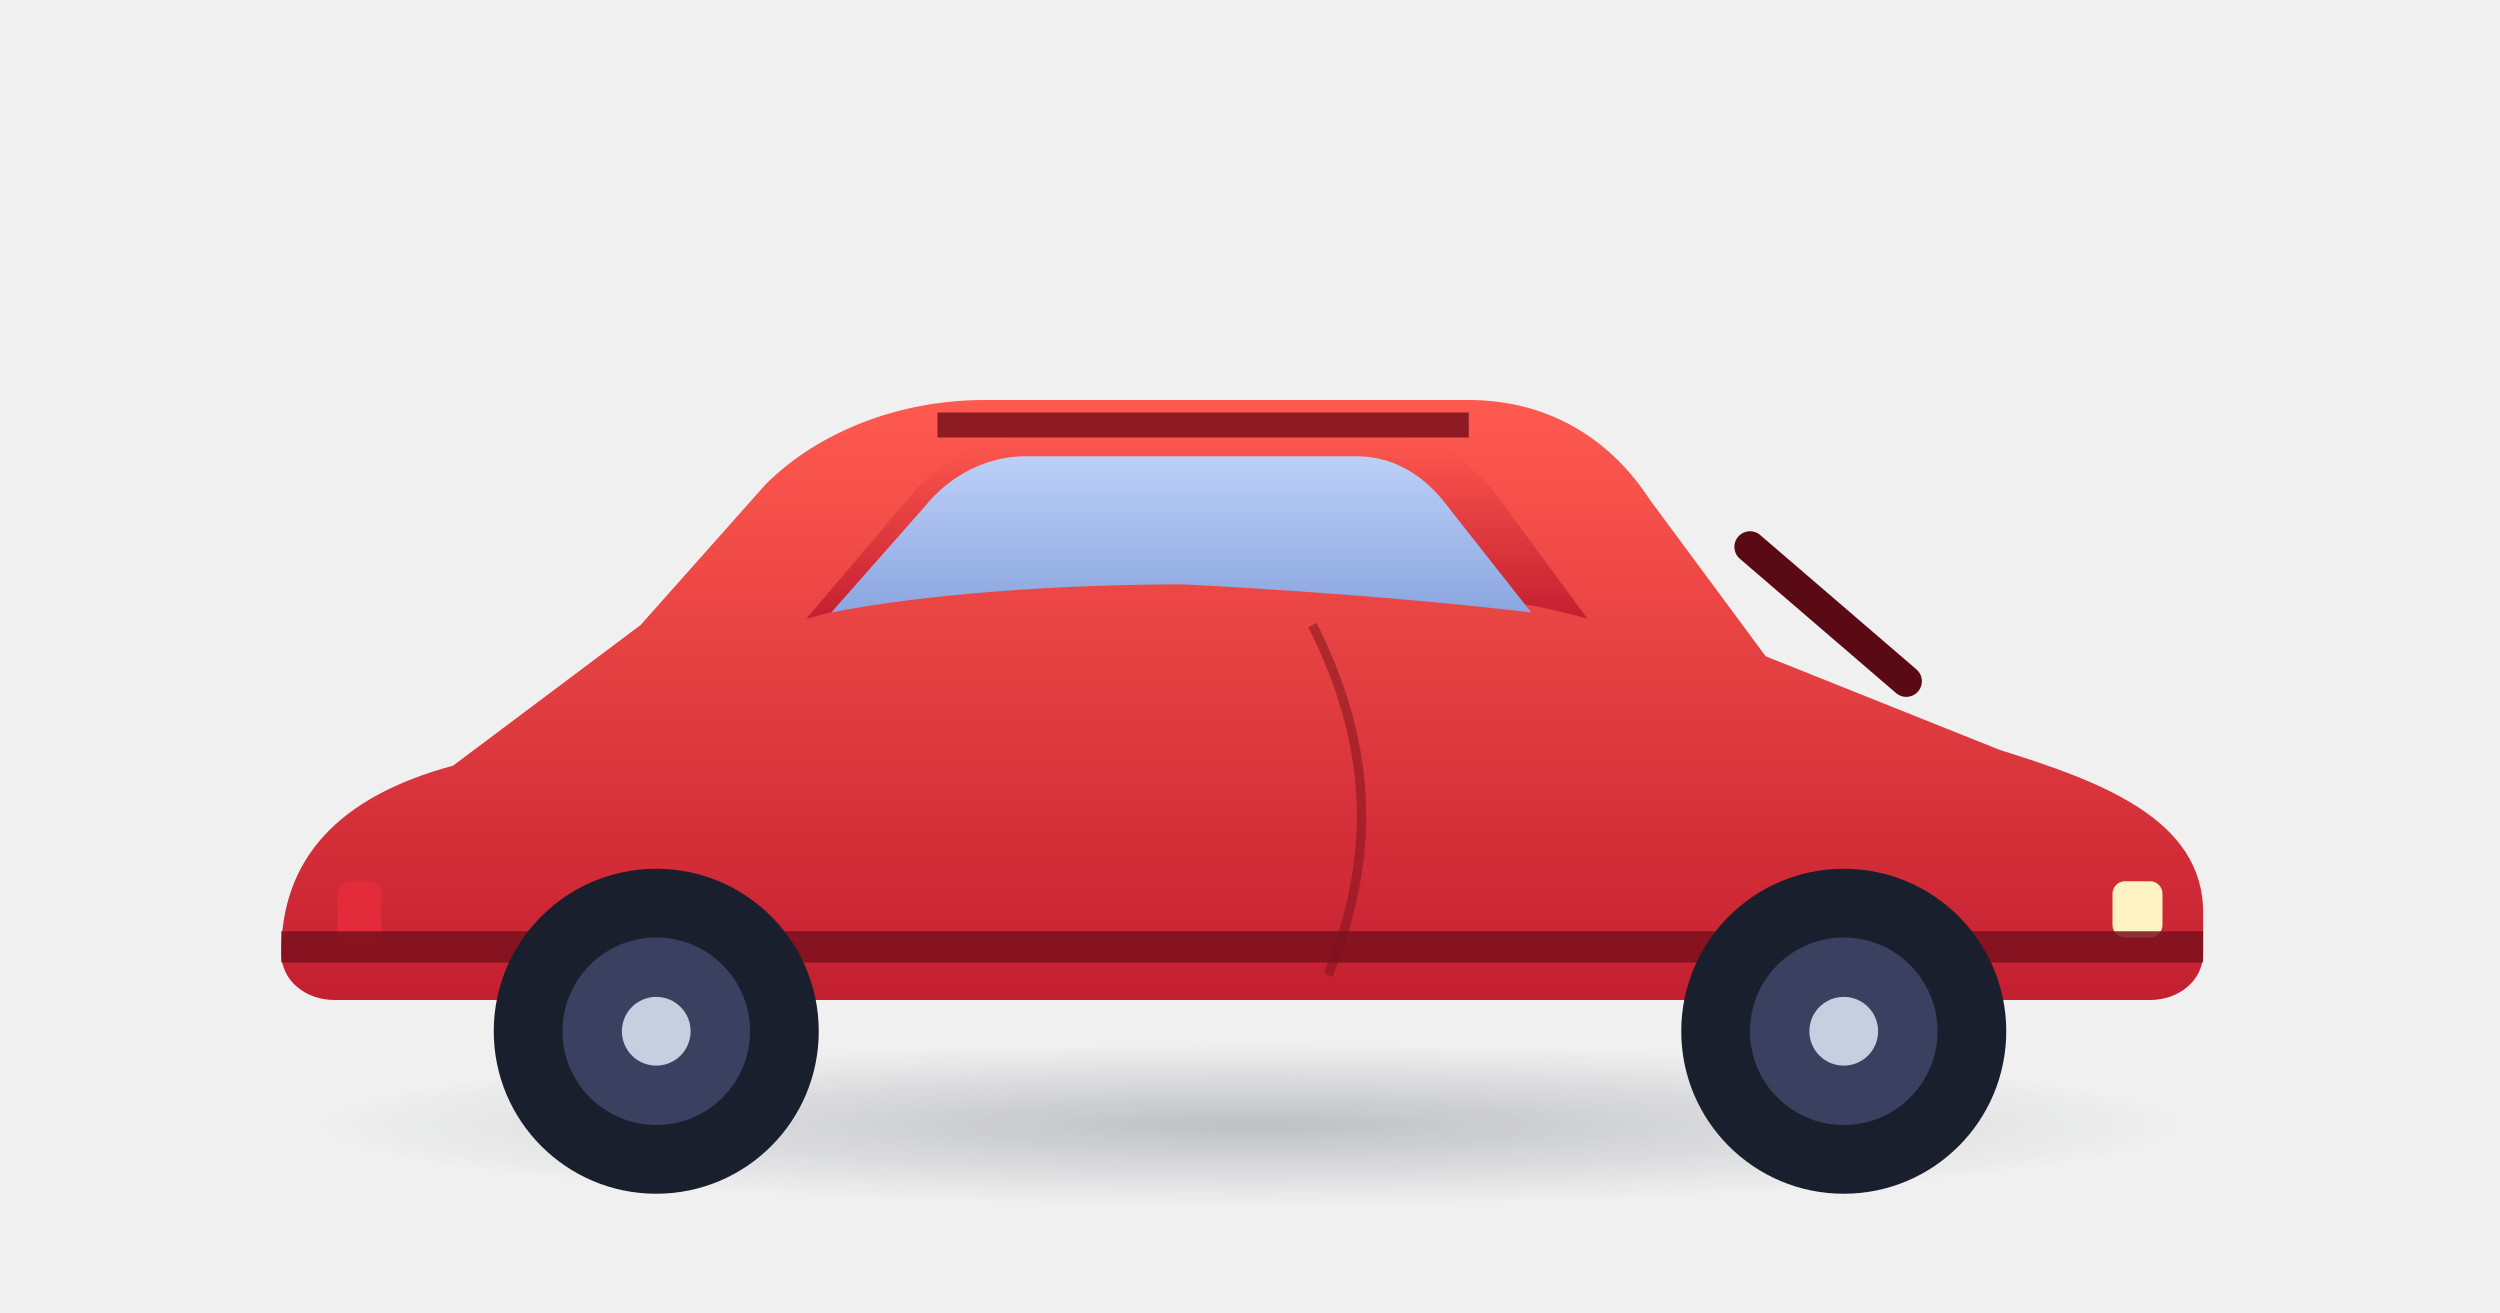
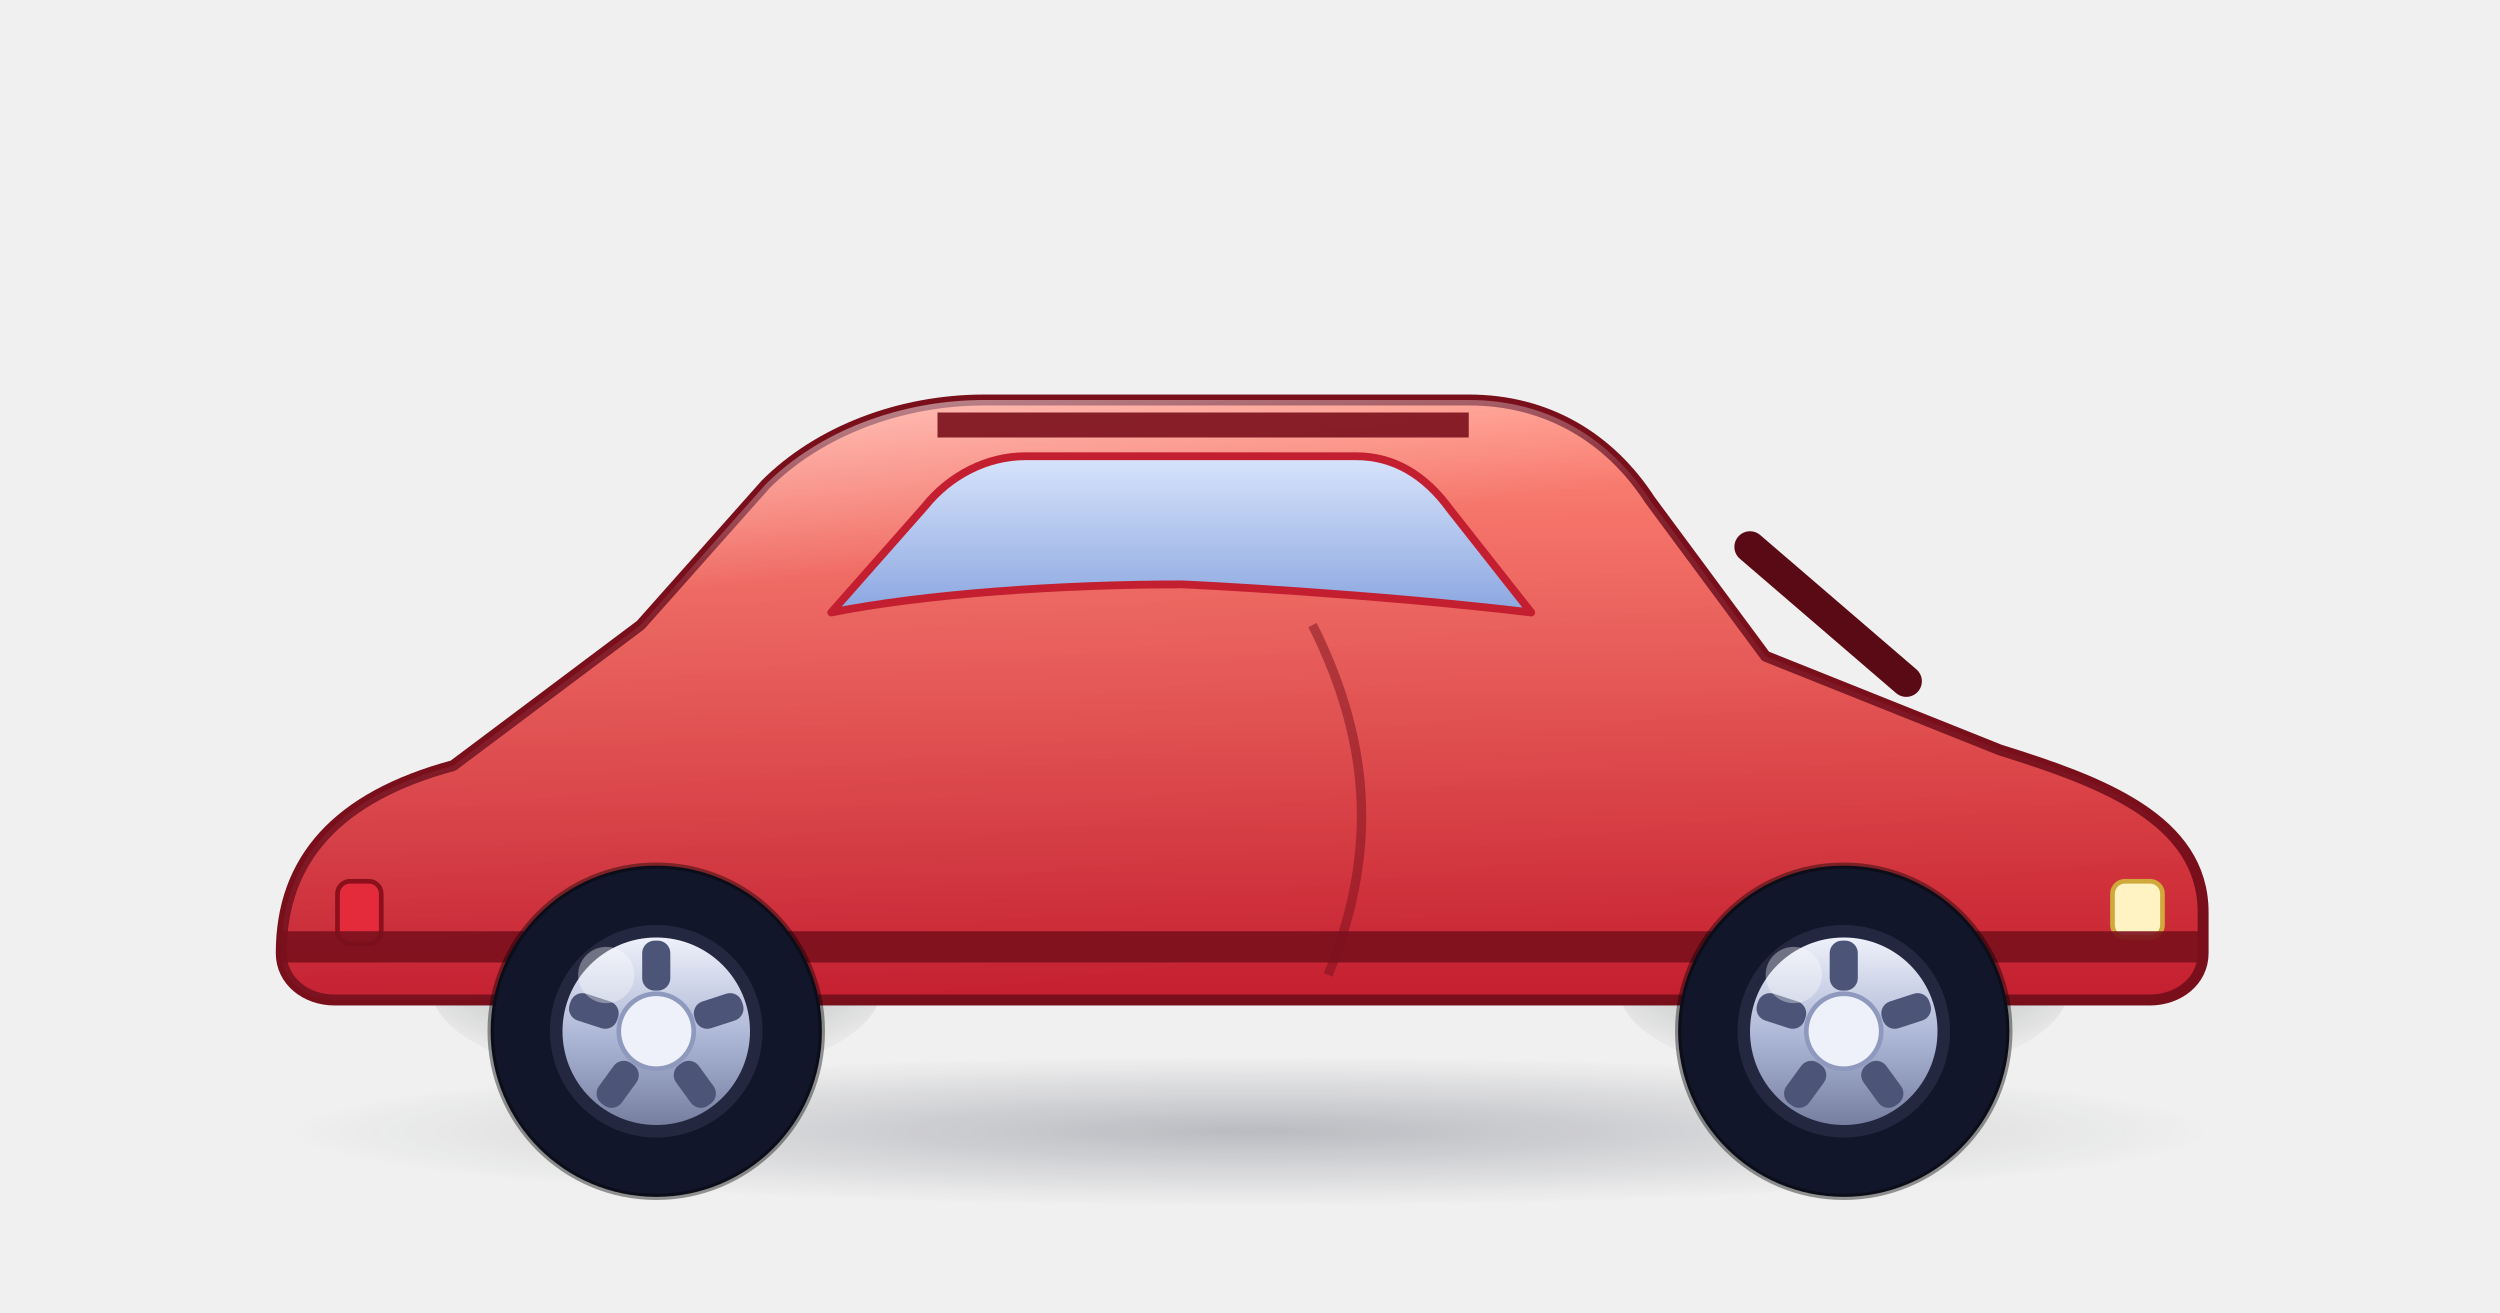
<svg xmlns="http://www.w3.org/2000/svg" viewBox="0 0 800 420" width="800" height="420">
  <defs>
+     <linearGradient id="rim-shared" x1="0" y1="0" x2="0" y2="1">
+       <stop offset="0%" stop-color="#eef1fa" />
+       <stop offset="55%" stop-color="#aab4d4" />
+       <stop offset="100%" stop-color="#767fa0" />
+     </linearGradient>
    <linearGradient id="body-dr" x1="0" y1="0" x2="0" y2="1">
-       <stop offset="0%" stop-color="#ff5a4f" />
+       <stop offset="0%" stop-color="#ff7a68" />
      <stop offset="100%" stop-color="#c41f30" />
    </linearGradient>
    <linearGradient id="glass-dr" x1="0" y1="0" x2="0" y2="1">
-       <stop offset="0%" stop-color="#bcd0f7" />
+       <stop offset="0%" stop-color="#d7e4fb" />
      <stop offset="100%" stop-color="#8ba6e0" />
    </linearGradient>
+     <linearGradient id="sheen-dr" x1="0" y1="0" x2="0.35" y2="1">
+       <stop offset="0%" stop-color="#ffffff" stop-opacity="0.65" />
+       <stop offset="35%" stop-color="#ffffff" stop-opacity="0.08" />
+       <stop offset="100%" stop-color="#ffffff" stop-opacity="0" />
+     </linearGradient>
    <radialGradient id="shadow-dr" cx="50%" cy="50%" r="50%">
-       <stop offset="0%" stop-color="#10162b" stop-opacity="0.22" />
+       <stop offset="0%" stop-color="#10162b" stop-opacity="0.24" />
      <stop offset="100%" stop-color="#10162b" stop-opacity="0" />
    </radialGradient>
+     <radialGradient id="arch-dr" cx="50%" cy="35%" r="65%">
+       <stop offset="0%" stop-color="#05070f" stop-opacity="0.38" />
+       <stop offset="100%" stop-color="#05070f" stop-opacity="0" />
+     </radialGradient>
+     <linearGradient id="rim-dr" x1="0" y1="0" x2="0" y2="1">
+       <stop offset="0%" stop-color="#e4e9f7" />
+       <stop offset="55%" stop-color="#aab4d4" />
+       <stop offset="100%" stop-color="#767fa0" />
+     </linearGradient>
  </defs>
-   <ellipse cx="400" cy="360" rx="300" ry="26" fill="url(#shadow-dr)" />
-   <path d="M90 305 C90 275 108 255 145 245 L205 200 L245 155 C262 138 288 128 315 128 L470 128 C495 128 515 140 528 160 L565 210 L640 240 C672 250 705 262 705 292 L705 305 C705 314 697 320 688 320 L107 320 C98 320 90 314 90 305 Z" fill="url(#body-dr)" />
-   <path d="M258 198 L292 158 C302 146 318 138 334 138 L440 138 C456 138 470 146 480 160 L508 198 C480 190 440 186 384 186 C328 186 286 190 258 198 Z" fill="url(#body-dr)" />
-   <path d="M266 196 L296 162 C304 152 316 146 328 146 L434 146 C446 146 456 152 464 163 L490 196 C440 190 380 187 378 187 C340 187 296 190 266 196 Z" fill="url(#glass-dr)" />
+   <ellipse cx="400" cy="362" rx="305" ry="24" fill="url(#shadow-dr)" />
+   <ellipse cx="210" cy="316" rx="72" ry="30" fill="url(#arch-dr)" />
+   <ellipse cx="590" cy="316" rx="72" ry="30" fill="url(#arch-dr)" />
+   <path d="M90 305 C90 275 108 255 145 245 L205 200 L245 155 C262 138 288 128 315 128 L470 128 C495 128 515 140 528 160 L565 210 L640 240 C672 250 705 262 705 292 L705 305 C705 314 697 320 688 320 L107 320 C98 320 90 314 90 305 Z" fill="url(#body-dr)" stroke="#7a0f1c" stroke-width="3.5" stroke-linejoin="round" />
+   <path d="M90 305 C90 275 108 255 145 245 L205 200 L245 155 C262 138 288 128 315 128 L470 128 C495 128 515 140 528 160 L565 210 L640 240 C672 250 705 262 705 292 L705 305 C705 314 697 320 688 320 L107 320 C98 320 90 314 90 305 Z" fill="url(#sheen-dr)" />
+   <path d="M258 198 L292 158 C302 146 318 138 334 138 L440 138 C456 138 470 146 480 160 L508 198 C480 190 440 186 384 186 C328 186 286 190 258 198 Z" fill="url(#body-dr)" opacity="0.001" />
+   <path d="M266 196 L296 162 C304 152 316 146 328 146 L434 146 C446 146 456 152 464 163 L490 196 C440 190 380 187 378 187 C340 187 296 190 266 196 Z" fill="url(#glass-dr)" stroke="#c41f30" stroke-width="2.5" stroke-linejoin="round" />
  <path d="M420 200 C440 240 440 275 425 312" stroke="#7a0f1c" stroke-width="3" opacity="0.5" fill="none" />
  <path d="M560 175 L610 218" stroke="#5a0a14" stroke-width="10" stroke-linecap="round" />
  <rect x="108" y="282" width="14" height="20" rx="4" fill="#e42b3c" />
+   <rect x="108" y="282" width="14" height="20" rx="4" fill="none" stroke="#8c0f1c" stroke-width="1.5" />
  <rect x="676" y="282" width="16" height="18" rx="4" fill="#fff3c4" />
-   <path d="M90 298 L705 298 L705 308 L90 308 Z M300 132 L470 132 L470 140 L300 140 Z" fill="#7a0f1c" opacity="0.85" />
+   <rect x="676" y="282" width="16" height="18" rx="4" fill="none" stroke="#d1a83a" stroke-width="1.5" />
+   <path d="M90 298 L705 298 L705 308 L90 308 Z M300 132 L470 132 L470 140 L300 140 Z" fill="#7a0f1c" opacity="0.9" />
  <g>
-     <circle cx="210" cy="330" r="52" fill="#1a1f2e" />
-     <circle cx="210" cy="330" r="30" fill="#3a4160" />
-     <circle cx="210" cy="330" r="11" fill="#c7cee0" />
+     <circle cx="210" cy="330" r="53" fill="#12162a" />
+     <circle cx="210" cy="330" r="53" fill="none" stroke="#000000" stroke-width="2" opacity="0.4" />
+     <circle cx="210" cy="330" r="34" fill="#232840" />
+     <circle cx="210" cy="330" r="30" fill="url(#rim-shared)" />
+     <rect x="205.5" y="301" width="9" height="16" rx="4" fill="#4c5578" transform="rotate(0.0 210 330)" />
+     <rect x="205.5" y="301" width="9" height="16" rx="4" fill="#4c5578" transform="rotate(72.0 210 330)" />
+     <rect x="205.5" y="301" width="9" height="16" rx="4" fill="#4c5578" transform="rotate(144.0 210 330)" />
+     <rect x="205.5" y="301" width="9" height="16" rx="4" fill="#4c5578" transform="rotate(216.0 210 330)" />
+     <rect x="205.5" y="301" width="9" height="16" rx="4" fill="#4c5578" transform="rotate(288.0 210 330)" />
+     <circle cx="210" cy="330" r="12" fill="#eef1fa" />
+     <circle cx="210" cy="330" r="12" fill="none" stroke="#8f99bd" stroke-width="1.5" />
+     <circle cx="194" cy="312" r="9" fill="#ffffff" opacity="0.35" />
  </g>
  <g>
-     <circle cx="590" cy="330" r="52" fill="#1a1f2e" />
-     <circle cx="590" cy="330" r="30" fill="#3a4160" />
-     <circle cx="590" cy="330" r="11" fill="#c7cee0" />
+     <circle cx="590" cy="330" r="53" fill="#12162a" />
+     <circle cx="590" cy="330" r="53" fill="none" stroke="#000000" stroke-width="2" opacity="0.4" />
+     <circle cx="590" cy="330" r="34" fill="#232840" />
+     <circle cx="590" cy="330" r="30" fill="url(#rim-shared)" />
+     <rect x="585.5" y="301" width="9" height="16" rx="4" fill="#4c5578" transform="rotate(0.0 590 330)" />
+     <rect x="585.5" y="301" width="9" height="16" rx="4" fill="#4c5578" transform="rotate(72.0 590 330)" />
+     <rect x="585.5" y="301" width="9" height="16" rx="4" fill="#4c5578" transform="rotate(144.0 590 330)" />
+     <rect x="585.5" y="301" width="9" height="16" rx="4" fill="#4c5578" transform="rotate(216.0 590 330)" />
+     <rect x="585.5" y="301" width="9" height="16" rx="4" fill="#4c5578" transform="rotate(288.0 590 330)" />
+     <circle cx="590" cy="330" r="12" fill="#eef1fa" />
+     <circle cx="590" cy="330" r="12" fill="none" stroke="#8f99bd" stroke-width="1.5" />
+     <circle cx="574" cy="312" r="9" fill="#ffffff" opacity="0.35" />
  </g>
</svg>
